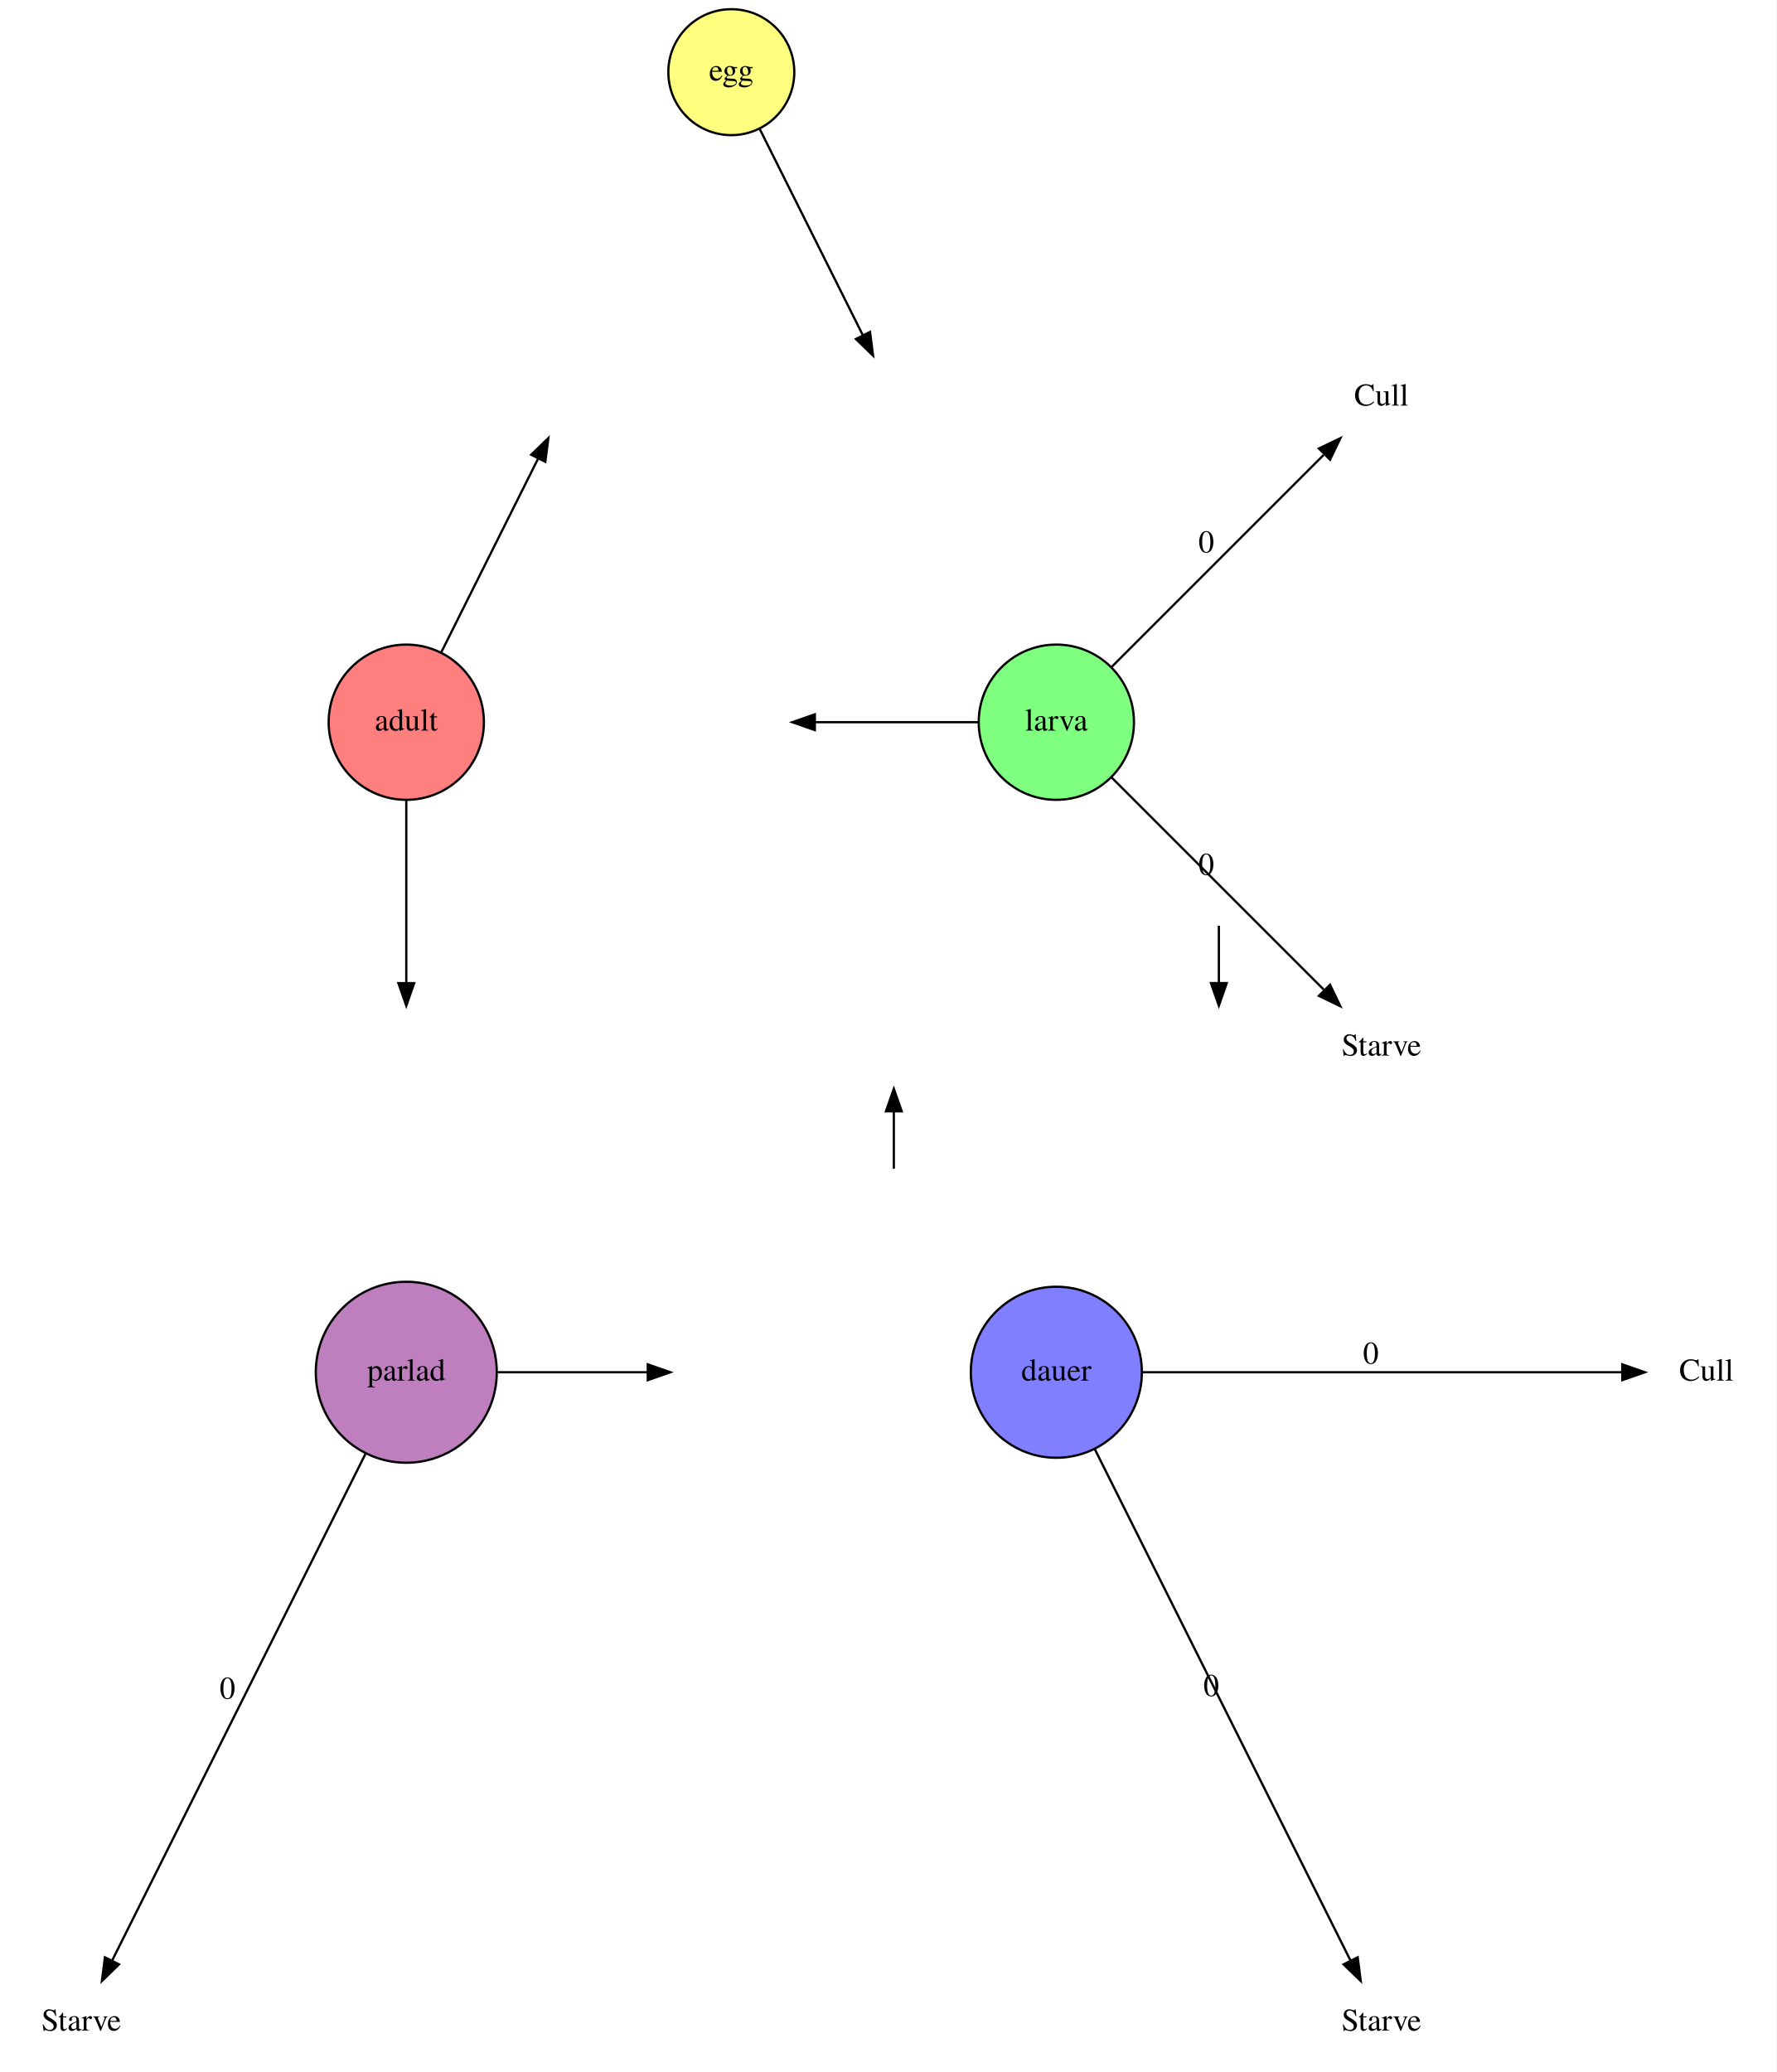
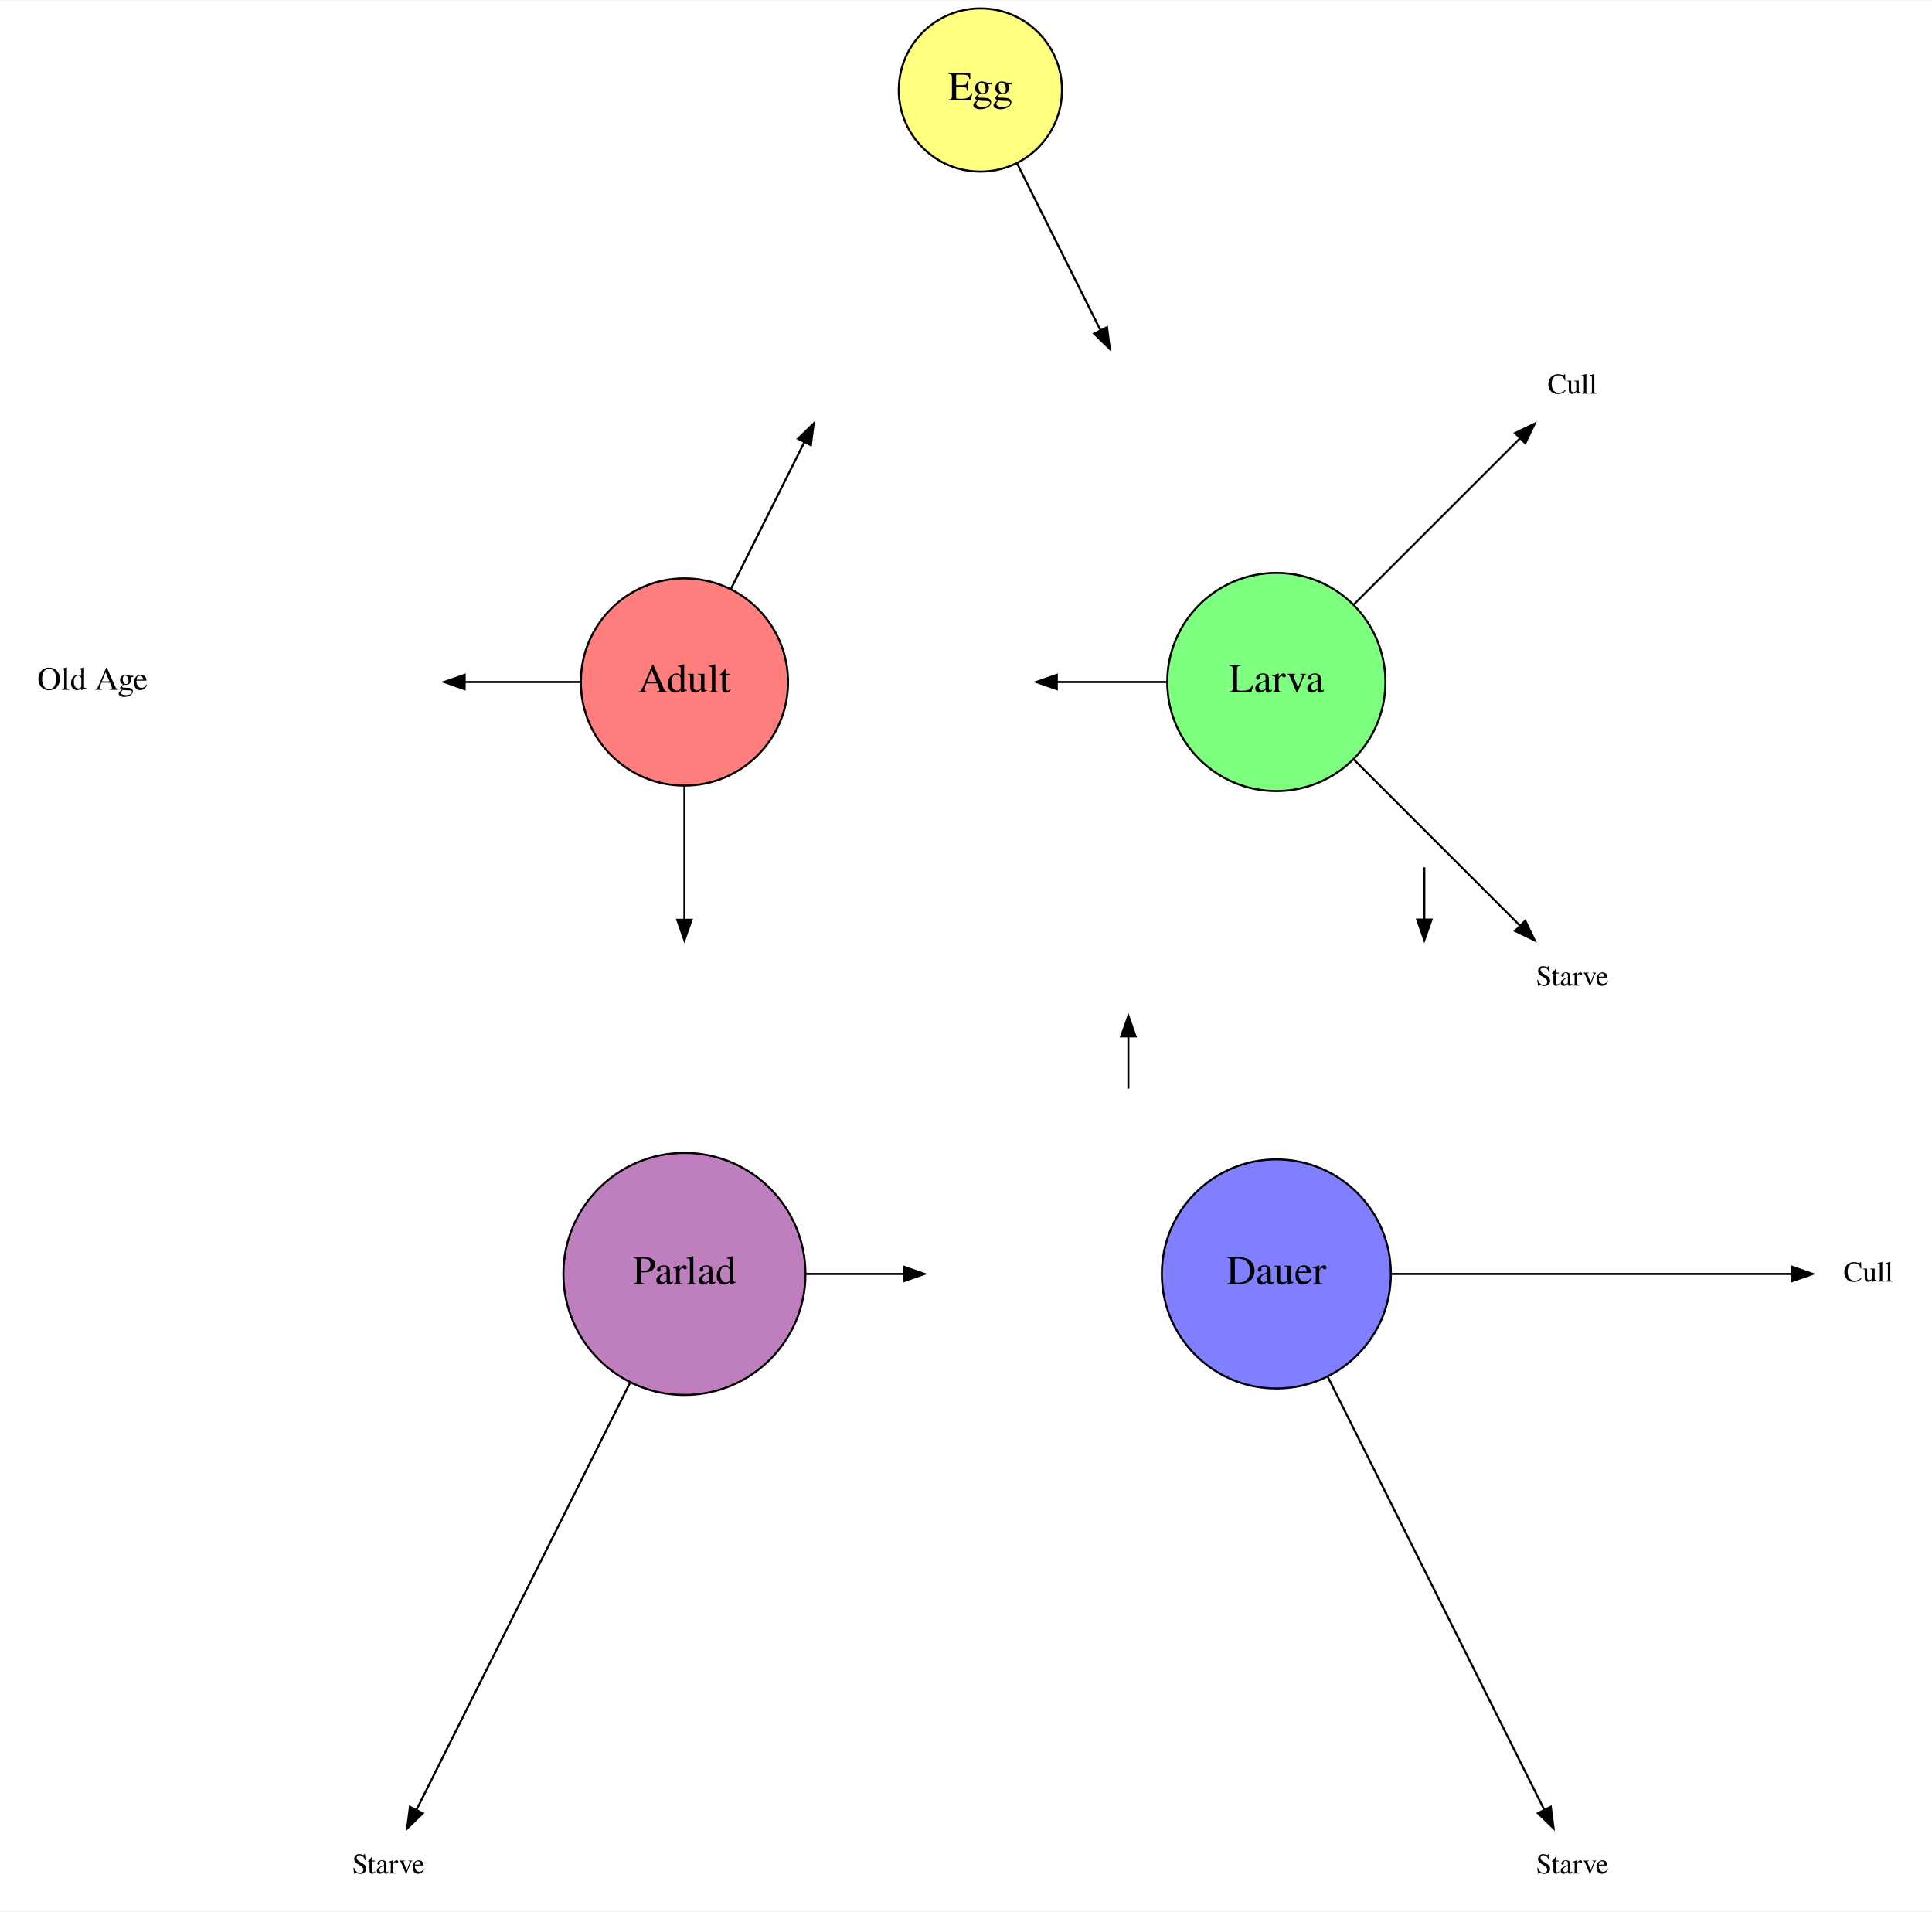
- <svg xmlns="http://www.w3.org/2000/svg" width="787pt" height="918pt" viewBox="0.00 0.00 787.00 917.95">
-   <g id="graph0" class="graph" transform="scale(1 1) rotate(0) translate(4 913.95)">
-     <polygon fill="white" stroke="transparent" points="-4,4 -4,-913.95 783,-913.95 783,4 -4,4" />
+ <svg xmlns="http://www.w3.org/2000/svg" width="940pt" height="930pt" viewBox="0.00 0.00 940.00 929.60">
+   <g id="graph0" class="graph" transform="scale(1 1) rotate(0) translate(4 925.6)">
+     <polygon fill="white" stroke="transparent" points="-4,4 -4,-925.6 936,-925.6 936,4 -4,4" />
    <g id="adult" class="node">
-       <ellipse fill="#ff0000" fill-opacity="0.502" stroke="black" cx="176" cy="-594" rx="34.39" ry="34.39" />
-       <text text-anchor="middle" x="176" y="-590.3" font-family="Times,serif" font-size="14.00">adult</text>
+       <ellipse fill="#ff0000" fill-opacity="0.502" stroke="black" cx="329" cy="-594" rx="50.41" ry="50.41" />
+       <text text-anchor="middle" x="329" y="-589" font-family="Times,serif" font-size="20.00">Adult</text>
    </g>
    <g id="node6" class="node">
</g>
    <g id="egg_adult" class="edge">
-       <path fill="none" stroke="black" d="M191.45,-624.89C204.21,-650.43 222.17,-686.33 234.4,-710.8" />
-       <polygon fill="black" stroke="black" points="231.34,-712.5 238.94,-719.88 237.6,-709.37 231.34,-712.5" />
+       <path fill="none" stroke="black" d="M351.58,-639.17C363.33,-662.66 377.31,-690.61 387.39,-710.78" />
+       <polygon fill="black" stroke="black" points="384.26,-712.35 391.87,-719.73 390.52,-709.22 384.26,-712.35" />
    </g>
    <g id="node10" class="node">
</g>
    <g id="adult_parlad" class="edge">
-       <path fill="none" stroke="black" d="M176,-559.51C176,-534.8 176,-501.91 176,-478.65" />
-       <polygon fill="black" stroke="black" points="179.5,-478.39 176,-468.39 172.5,-478.39 179.5,-478.39" />
+       <path fill="none" stroke="black" d="M329,-543.64C329,-521.8 329,-497.05 329,-478.48" />
+       <polygon fill="black" stroke="black" points="332.5,-478.32 329,-468.32 325.5,-478.32 332.5,-478.32" />
+     </g>
+     <g id="node21" class="node">
+ </g>
+     <g id="adult_old" class="edge">
+       <path fill="none" stroke="black" d="M278.64,-594C260.1,-594 239.45,-594 222.27,-594" />
+       <polygon fill="black" stroke="black" points="222.07,-590.5 212.07,-594 222.07,-597.5 222.07,-590.5" />
    </g>
    <g id="egg" class="node">
-       <ellipse fill="#ffff00" fill-opacity="0.502" stroke="black" cx="320" cy="-882" rx="27.9" ry="27.9" />
-       <text text-anchor="middle" x="320" y="-878.3" font-family="Times,serif" font-size="14.00">egg</text>
+       <ellipse fill="#ffff00" fill-opacity="0.502" stroke="black" cx="473" cy="-882" rx="39.7" ry="39.7" />
+       <text text-anchor="middle" x="473" y="-877" font-family="Times,serif" font-size="20.00">Egg</text>
    </g>
    <g id="node7" class="node">
</g>
    <g id="egg_larva" class="edge">
-       <path fill="none" stroke="black" d="M332.54,-856.92C345.32,-831.37 365.07,-791.86 378.26,-765.48" />
-       <polygon fill="black" stroke="black" points="381.46,-766.91 382.8,-756.4 375.2,-763.78 381.46,-766.91" />
+       <path fill="none" stroke="black" d="M490.8,-846.4C503.33,-821.34 519.86,-788.28 531.36,-765.29" />
+       <polygon fill="black" stroke="black" points="534.61,-766.61 535.95,-756.1 528.35,-763.48 534.61,-766.61" />
    </g>
    <g id="larva" class="node">
-       <ellipse fill="#00ff00" fill-opacity="0.502" stroke="black" cx="464" cy="-594" rx="34.39" ry="34.39" />
-       <text text-anchor="middle" x="464" y="-590.3" font-family="Times,serif" font-size="14.00">larva</text>
+       <ellipse fill="#00ff00" fill-opacity="0.502" stroke="black" cx="617" cy="-594" rx="53.07" ry="53.07" />
+       <text text-anchor="middle" x="617" y="-589" font-family="Times,serif" font-size="20.00">Larva</text>
    </g>
    <g id="node8" class="node">
</g>
    <g id="larva_adult" class="edge">
-       <path fill="none" stroke="black" d="M429.51,-594C407.67,-594 379.45,-594 357.13,-594" />
-       <polygon fill="black" stroke="black" points="357.01,-590.5 347.01,-594 357.01,-597.5 357.01,-590.5" />
+       <path fill="none" stroke="black" d="M563.79,-594C546.04,-594 526.66,-594 510.38,-594" />
+       <polygon fill="black" stroke="black" points="510.18,-590.5 500.18,-594 510.18,-597.5 510.18,-590.5" />
    </g>
    <g id="node17" class="node">
-       <text text-anchor="middle" x="608" y="-446.3" font-family="Times,serif" font-size="14.00">Starve</text>
+       <text text-anchor="middle" x="761" y="-446.3" font-family="Times,serif" font-size="14.00">Starve</text>
    </g>
    <g id="larva_larvaStarve" class="edge">
-       <path fill="none" stroke="black" d="M488.43,-569.57C514.57,-543.43 555.87,-502.13 582.44,-475.56" />
-       <polygon fill="black" stroke="black" points="585.25,-477.69 589.85,-468.15 580.31,-472.75 585.25,-477.69" />
-       <text text-anchor="middle" x="530.43" y="-526.37" font-family="Times,serif" font-size="14.00">0</text>
+       <path fill="none" stroke="black" d="M654.83,-556.17C680.29,-530.71 713.16,-497.84 735.54,-475.46" />
+       <polygon fill="black" stroke="black" points="738.1,-477.85 742.7,-468.3 733.15,-472.9 738.1,-477.85" />
    </g>
    <g id="node18" class="node">
-       <text text-anchor="middle" x="608" y="-734.3" font-family="Times,serif" font-size="14.00">Cull</text>
+       <text text-anchor="middle" x="761" y="-734.3" font-family="Times,serif" font-size="14.00">Cull</text>
    </g>
    <g id="larva_larvaCull" class="edge">
-       <path fill="none" stroke="black" d="M488.43,-618.43C514.57,-644.57 555.87,-685.87 582.44,-712.44" />
-       <polygon fill="black" stroke="black" points="580.31,-715.26 589.85,-719.85 585.25,-710.31 580.31,-715.26" />
-       <text text-anchor="middle" x="530.43" y="-669.23" font-family="Times,serif" font-size="14.00">0</text>
+       <path fill="none" stroke="black" d="M654.83,-631.83C680.29,-657.29 713.16,-690.16 735.54,-712.54" />
+       <polygon fill="black" stroke="black" points="733.15,-715.1 742.7,-719.7 738.1,-710.15 733.15,-715.1" />
    </g>
    <g id="dauer" class="node">
-       <ellipse fill="#0000ff" fill-opacity="0.502" stroke="black" cx="464" cy="-306" rx="37.89" ry="37.89" />
-       <text text-anchor="middle" x="464" y="-302.3" font-family="Times,serif" font-size="14.00">dauer</text>
+       <ellipse fill="#0000ff" fill-opacity="0.502" stroke="black" cx="617" cy="-306" rx="55.72" ry="55.72" />
+       <text text-anchor="middle" x="617" y="-301" font-family="Times,serif" font-size="20.00">Dauer</text>
    </g>
    <g id="node16" class="node">
-       <text text-anchor="middle" x="608" y="-14.3" font-family="Times,serif" font-size="14.00">Starve</text>
+       <text text-anchor="middle" x="761" y="-14.3" font-family="Times,serif" font-size="14.00">Starve</text>
    </g>
    <g id="dauer_dauerStarve" class="edge">
-       <path fill="none" stroke="black" d="M480.94,-272.12C509.78,-214.44 567.84,-98.32 594.3,-45.4" />
-       <polygon fill="black" stroke="black" points="597.52,-46.79 598.86,-36.28 591.26,-43.66 597.52,-46.79" />
-       <text text-anchor="middle" x="532.62" y="-162.56" font-family="Times,serif" font-size="14.00">0</text>
+       <path fill="none" stroke="black" d="M642.08,-255.83C672.61,-194.77 723.08,-93.84 747.26,-45.48" />
+       <polygon fill="black" stroke="black" points="750.52,-46.78 751.87,-36.27 744.26,-43.65 750.52,-46.78" />
    </g>
    <g id="node19" class="node">
-       <text text-anchor="middle" x="752" y="-302.3" font-family="Times,serif" font-size="14.00">Cull</text>
+       <text text-anchor="middle" x="905" y="-302.3" font-family="Times,serif" font-size="14.00">Cull</text>
    </g>
    <g id="dauer_dauerCull" class="edge">
-       <path fill="none" stroke="black" d="M501.95,-306C557.34,-306 659.7,-306 714.71,-306" />
-       <polygon fill="black" stroke="black" points="714.73,-309.5 724.73,-306 714.73,-302.5 714.73,-309.5" />
-       <text text-anchor="middle" x="603.33" y="-309.8" font-family="Times,serif" font-size="14.00">0</text>
+       <path fill="none" stroke="black" d="M672.87,-306C730.32,-306 818.19,-306 867.7,-306" />
+       <polygon fill="black" stroke="black" points="867.96,-309.5 877.96,-306 867.96,-302.5 867.96,-309.5" />
    </g>
    <g id="parlad" class="node">
-       <ellipse fill="#800080" fill-opacity="0.502" stroke="black" cx="176" cy="-306" rx="40.09" ry="40.09" />
-       <text text-anchor="middle" x="176" y="-302.3" font-family="Times,serif" font-size="14.00">parlad</text>
+       <ellipse fill="#800080" fill-opacity="0.502" stroke="black" cx="329" cy="-306" rx="58.88" ry="58.88" />
+       <text text-anchor="middle" x="329" y="-301" font-family="Times,serif" font-size="20.00">Parlad</text>
    </g>
    <g id="node9" class="node">
</g>
    <g id="parlad_dauer" class="edge">
-       <path fill="none" stroke="black" d="M216.5,-306C237.32,-306 262.53,-306 282.85,-306" />
-       <polygon fill="black" stroke="black" points="282.99,-309.5 292.99,-306 282.99,-302.5 282.99,-309.5" />
+       <path fill="none" stroke="black" d="M387.99,-306C404.11,-306 421.14,-306 435.68,-306" />
+       <polygon fill="black" stroke="black" points="435.79,-309.5 445.79,-306 435.79,-302.5 435.79,-309.5" />
    </g>
    <g id="node15" class="node">
-       <text text-anchor="middle" x="32" y="-14.3" font-family="Times,serif" font-size="14.00">Starve</text>
+       <text text-anchor="middle" x="185" y="-14.3" font-family="Times,serif" font-size="14.00">Starve</text>
    </g>
    <g id="parlad_parladStarve" class="edge">
-       <path fill="none" stroke="black" d="M157.91,-269.82C128.68,-211.36 71.72,-97.45 45.64,-45.28" />
-       <polygon fill="black" stroke="black" points="48.74,-43.66 41.14,-36.28 42.48,-46.79 48.74,-43.66" />
-       <text text-anchor="middle" x="96.77" y="-161.35" font-family="Times,serif" font-size="14.00">0</text>
+       <path fill="none" stroke="black" d="M302.59,-253.18C271.9,-191.8 222.44,-92.88 198.65,-45.3" />
+       <polygon fill="black" stroke="black" points="201.71,-43.6 194.11,-36.22 195.45,-46.73 201.71,-43.6" />
    </g>
    <g id="node11" class="node">
</g>
    <g id="node12" class="node">
</g>
    <g id="dauer_larva" class="edge">
-       <path fill="none" stroke="black" d="M392,-396.17C392,-403.87 392,-413.03 392,-421.58" />
-       <polygon fill="black" stroke="black" points="388.5,-421.59 392,-431.59 395.5,-421.59 388.5,-421.59" />
+       <path fill="none" stroke="black" d="M545,-396.17C545,-403.87 545,-413.03 545,-421.58" />
+       <polygon fill="black" stroke="black" points="541.5,-421.59 545,-431.59 548.5,-421.59 541.5,-421.59" />
    </g>
    <g id="node13" class="node">
</g>
    <g id="node14" class="node">
</g>
    <g id="larva_dauer" class="edge">
-       <path fill="none" stroke="black" d="M536,-503.83C536,-496.13 536,-486.97 536,-478.42" />
-       <polygon fill="black" stroke="black" points="539.5,-478.41 536,-468.41 532.5,-478.41 539.5,-478.41" />
+       <path fill="none" stroke="black" d="M689,-503.83C689,-496.13 689,-486.97 689,-478.42" />
+       <polygon fill="black" stroke="black" points="692.5,-478.41 689,-468.41 685.5,-478.41 692.5,-478.41" />
+     </g>
+     <g id="node20" class="node">
+       <text text-anchor="middle" x="41" y="-590.2" font-family="Times,serif" font-size="16.00">Old Age</text>
    </g>
  </g>
</svg>
